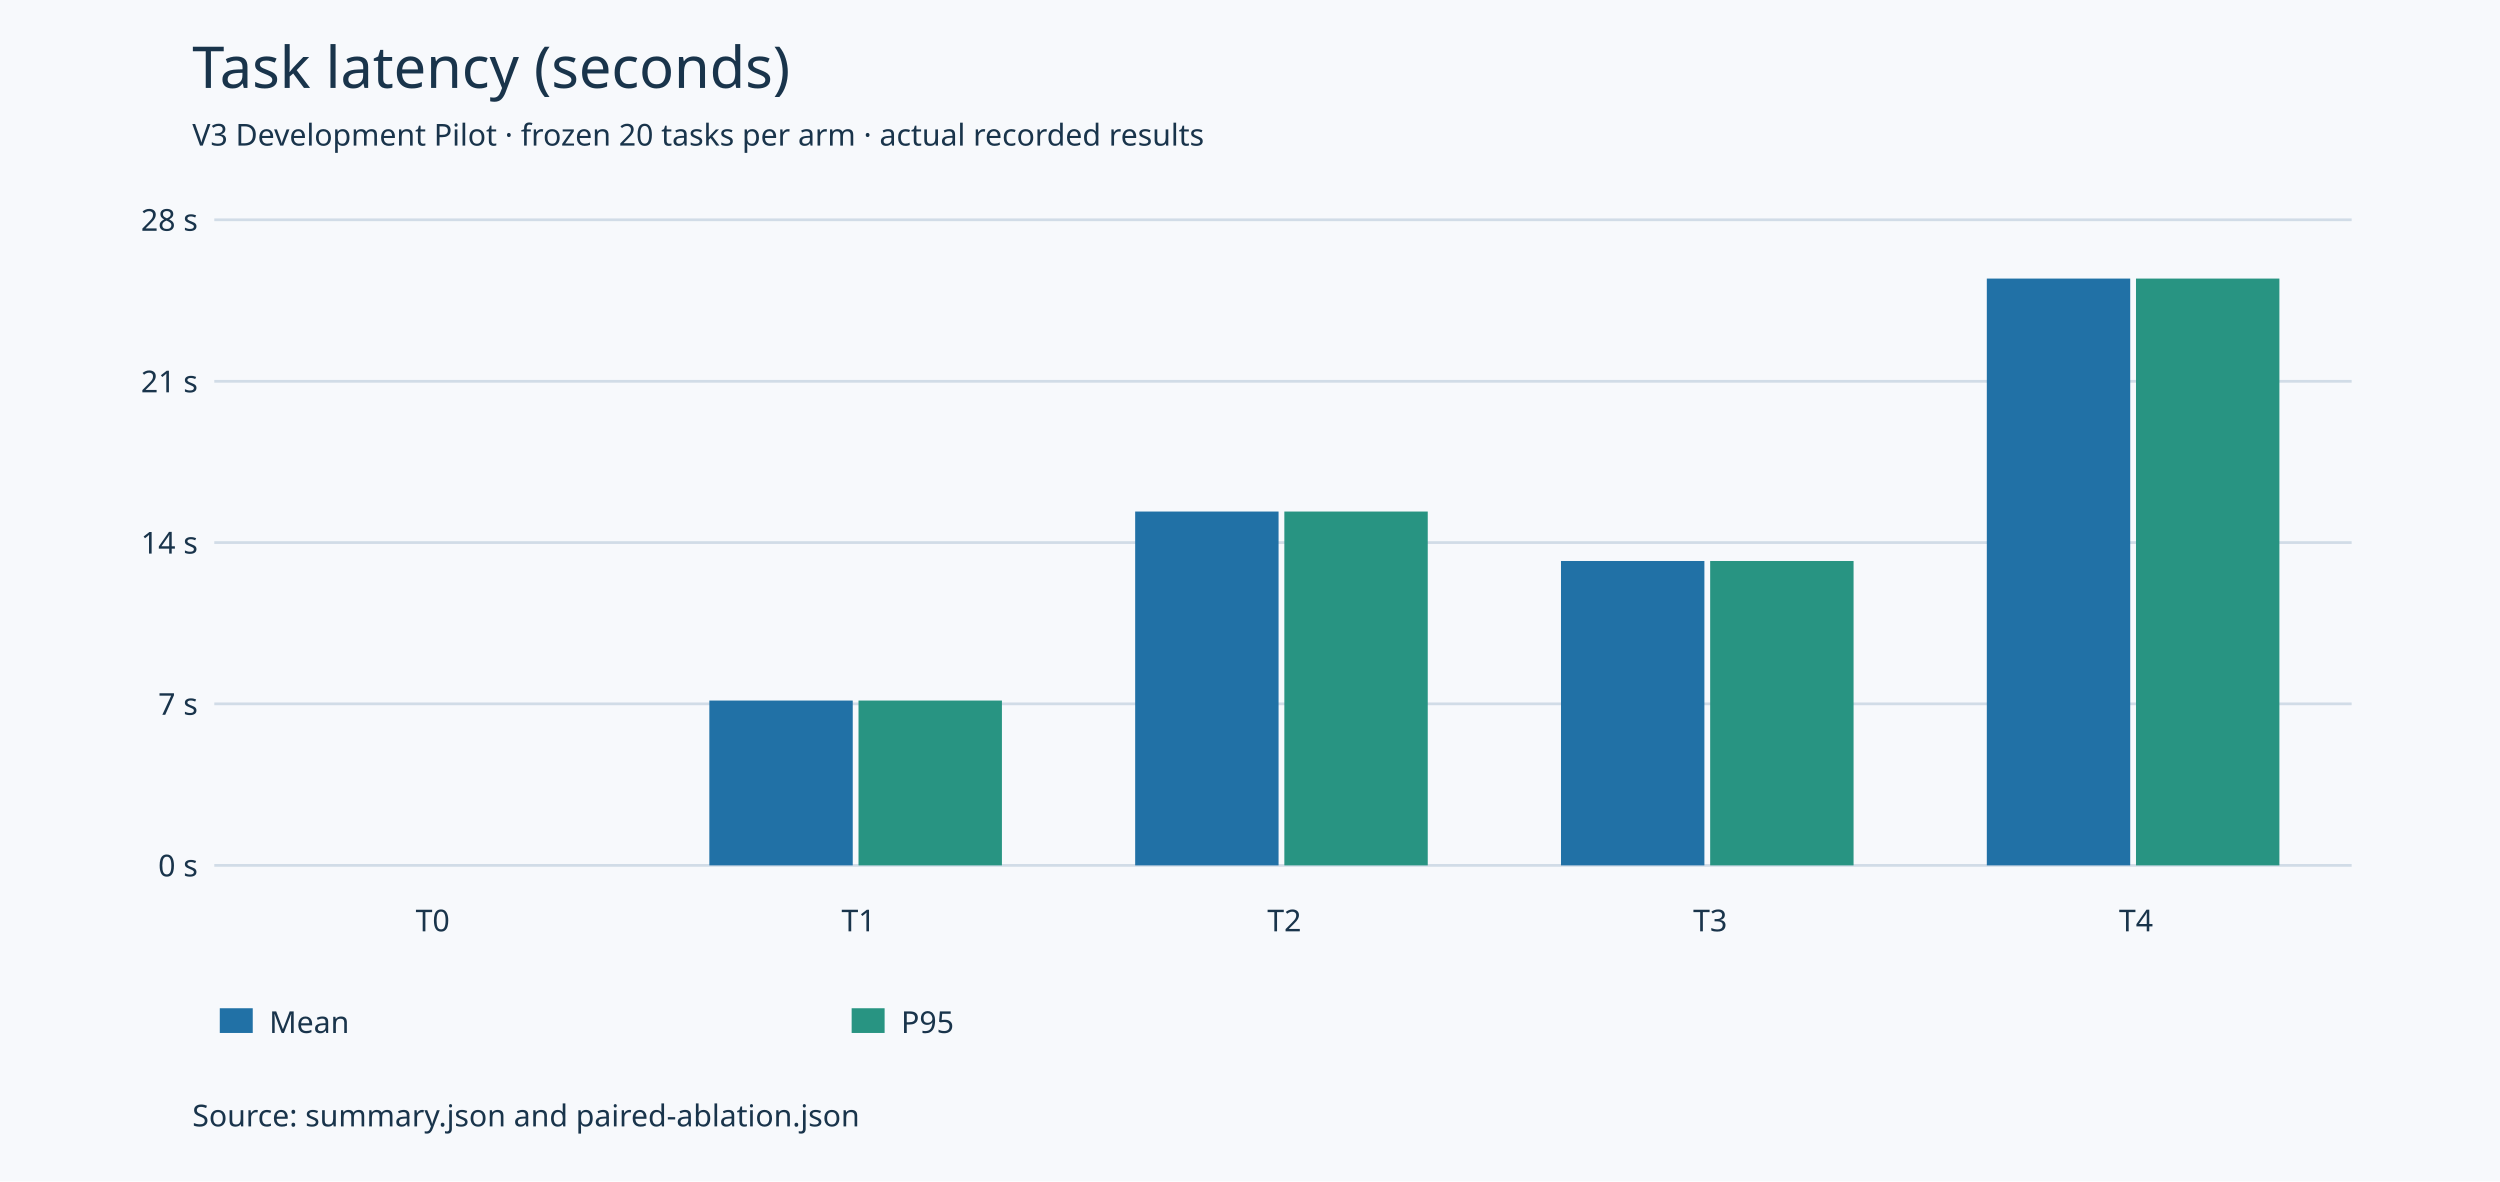
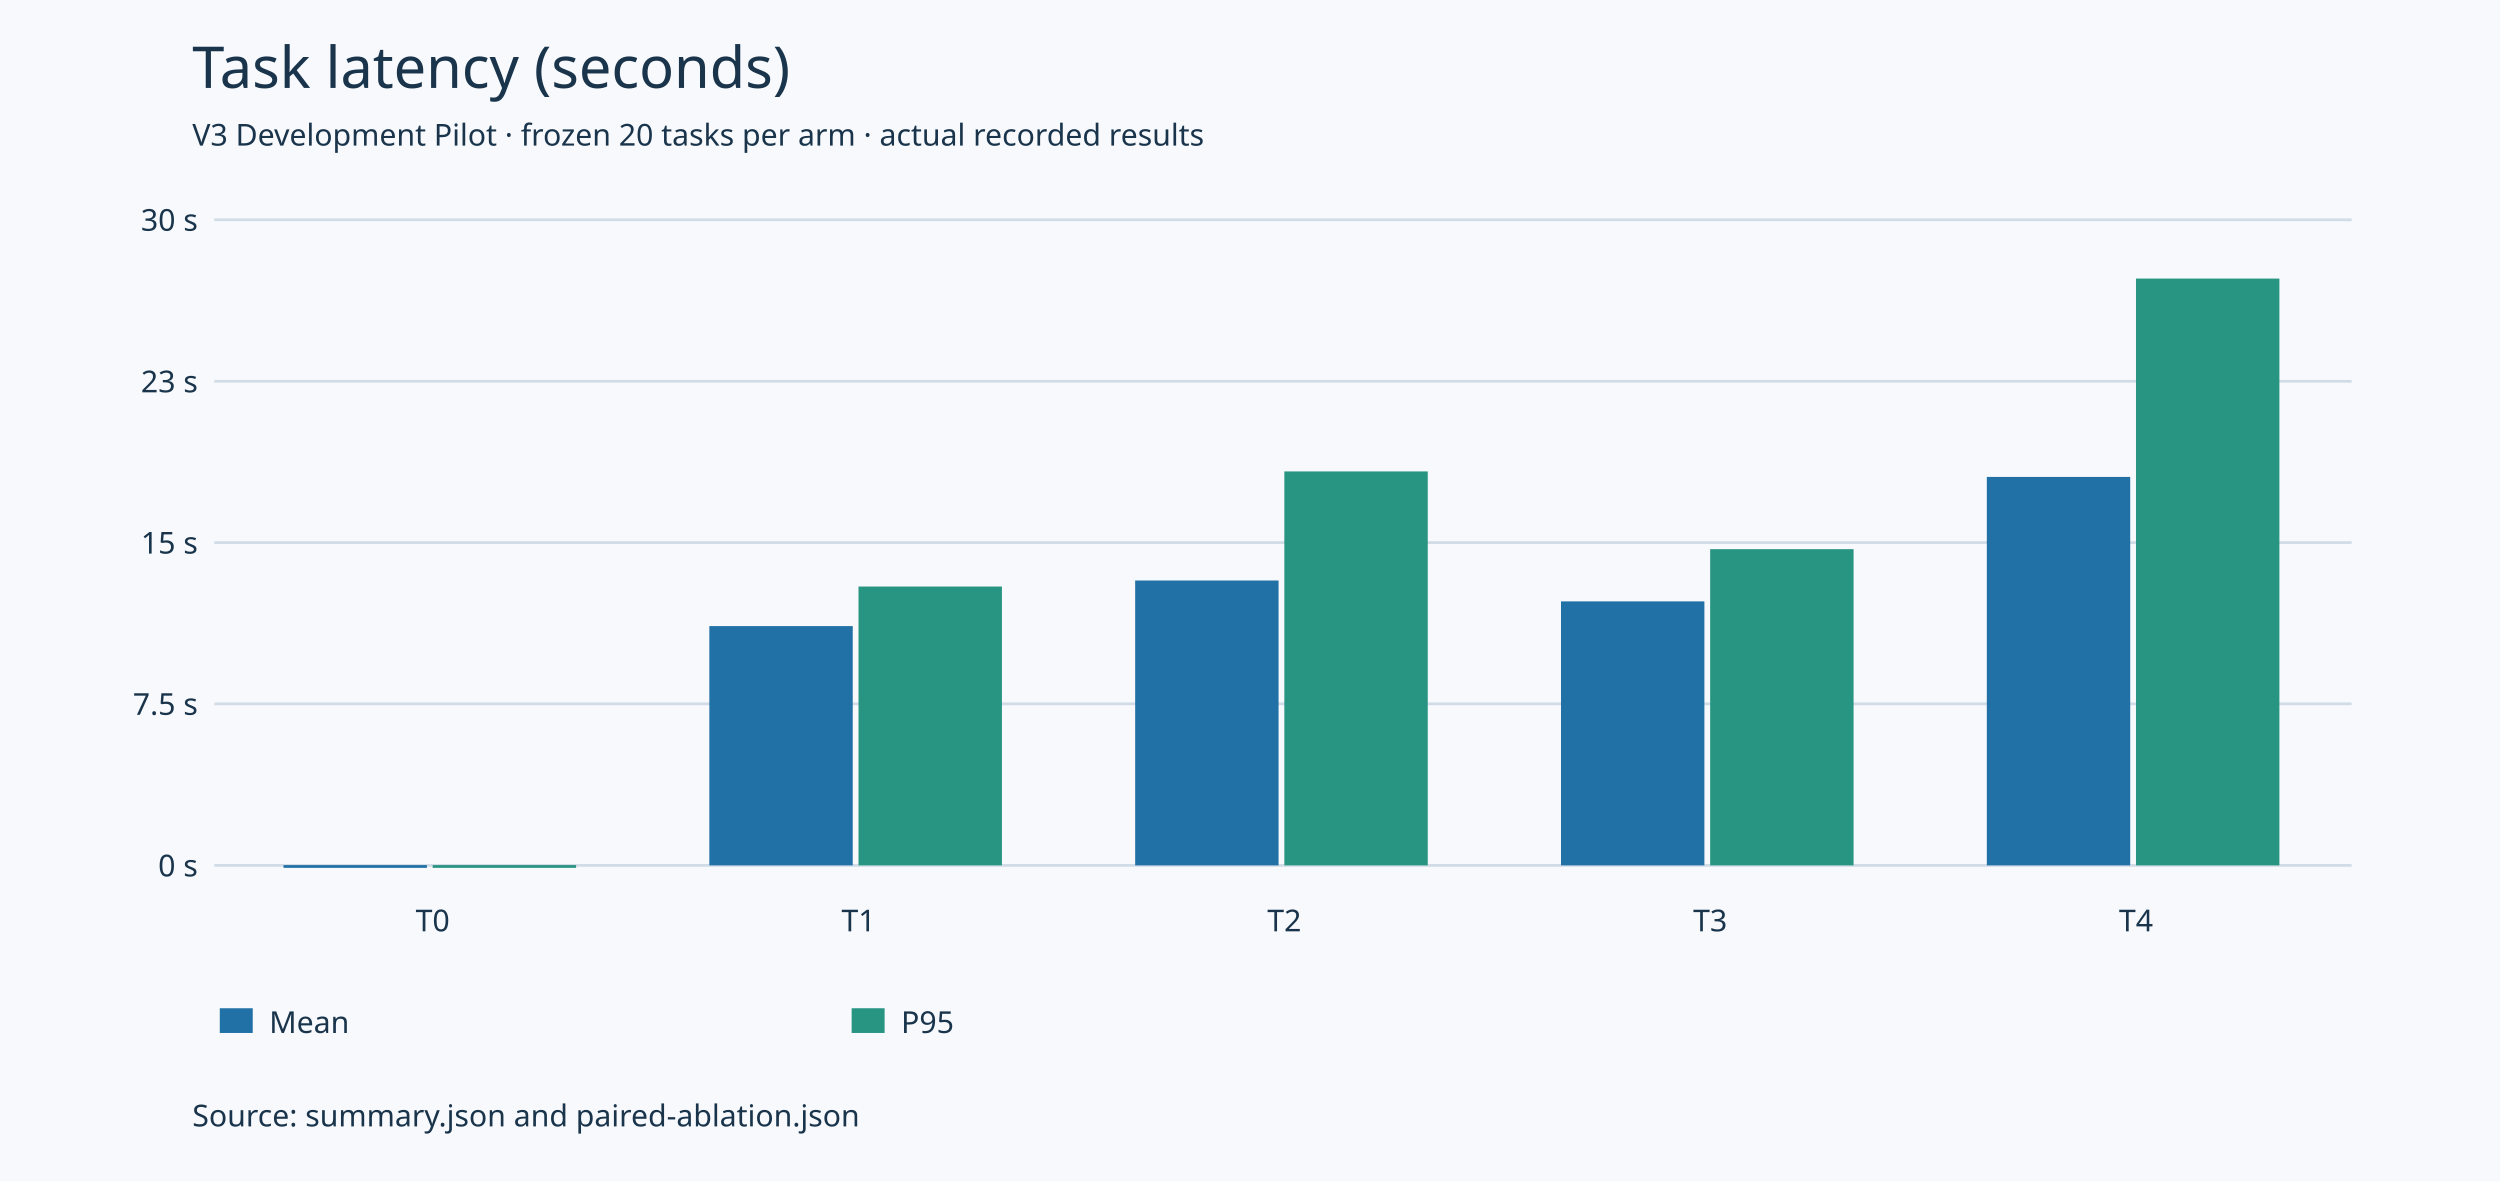
<svg xmlns="http://www.w3.org/2000/svg" width="910" height="430" viewBox="0 0 910 430" role="img">
  <rect width="910" height="430" fill="#f7f9fc" />
  <text x="70.0" y="32.0" text-anchor="start" font-size="21" font-family="sans-serif" fill="#19344b">Task latency (seconds)</text>
  <text x="70.0" y="53.0" text-anchor="start" font-size="11" font-family="sans-serif" fill="#19344b">V3 Development Pilot · frozen 20 tasks per arm · actual recorded results</text>
  <line x1="78" x2="856" y1="315.0" y2="315.0" stroke="#d1dce7" />
  <text x="72.0" y="319.0" text-anchor="end" font-size="11" font-family="sans-serif" fill="#19344b">0 s</text>
  <line x1="78" x2="856" y1="256.2" y2="256.2" stroke="#d1dce7" />
-   <text x="72.0" y="260.2" text-anchor="end" font-size="11" font-family="sans-serif" fill="#19344b">7 s</text>
+   <text x="72.0" y="260.2" text-anchor="end" font-size="11" font-family="sans-serif" fill="#19344b">7.5 s</text>
  <line x1="78" x2="856" y1="197.5" y2="197.5" stroke="#d1dce7" />
-   <text x="72.0" y="201.5" text-anchor="end" font-size="11" font-family="sans-serif" fill="#19344b">14 s</text>
+   <text x="72.0" y="201.5" text-anchor="end" font-size="11" font-family="sans-serif" fill="#19344b">15 s</text>
  <line x1="78" x2="856" y1="138.8" y2="138.8" stroke="#d1dce7" />
-   <text x="72.0" y="142.8" text-anchor="end" font-size="11" font-family="sans-serif" fill="#19344b">21 s</text>
+   <text x="72.0" y="142.8" text-anchor="end" font-size="11" font-family="sans-serif" fill="#19344b">23 s</text>
  <line x1="78" x2="856" y1="80.0" y2="80.0" stroke="#d1dce7" />
-   <text x="72.0" y="84.0" text-anchor="end" font-size="11" font-family="sans-serif" fill="#19344b">28 s</text>
+   <text x="72.0" y="84.0" text-anchor="end" font-size="11" font-family="sans-serif" fill="#19344b">30 s</text>
  <text x="157.5" y="339.0" text-anchor="middle" font-size="11" font-family="sans-serif" fill="#19344b">T0</text>
+   <rect x="103.2" y="314.9" width="52.2" height="1.0" fill="#2171a6" />
+   <rect x="157.5" y="314.9" width="52.2" height="1.0" fill="#289482" />
  <text x="312.5" y="339.0" text-anchor="middle" font-size="11" font-family="sans-serif" fill="#19344b">T1</text>
-   <rect x="258.2" y="255.0" width="52.2" height="60.0" fill="#2171a6" />
-   <rect x="312.5" y="255.0" width="52.2" height="60.0" fill="#289482" />
+   <rect x="258.2" y="227.9" width="52.2" height="87.1" fill="#2171a6" />
+   <rect x="312.5" y="213.5" width="52.2" height="101.5" fill="#289482" />
  <text x="467.5" y="339.0" text-anchor="middle" font-size="11" font-family="sans-serif" fill="#19344b">T2</text>
-   <rect x="413.2" y="186.2" width="52.2" height="128.8" fill="#2171a6" />
-   <rect x="467.5" y="186.2" width="52.2" height="128.8" fill="#289482" />
+   <rect x="413.2" y="211.3" width="52.2" height="103.7" fill="#2171a6" />
+   <rect x="467.5" y="171.6" width="52.2" height="143.4" fill="#289482" />
  <text x="622.5" y="339.0" text-anchor="middle" font-size="11" font-family="sans-serif" fill="#19344b">T3</text>
-   <rect x="568.2" y="204.2" width="52.2" height="110.8" fill="#2171a6" />
-   <rect x="622.5" y="204.2" width="52.2" height="110.8" fill="#289482" />
+   <rect x="568.2" y="218.9" width="52.2" height="96.1" fill="#2171a6" />
+   <rect x="622.5" y="199.9" width="52.2" height="115.1" fill="#289482" />
  <text x="777.5" y="339.0" text-anchor="middle" font-size="11" font-family="sans-serif" fill="#19344b">T4</text>
-   <rect x="723.2" y="101.4" width="52.2" height="213.6" fill="#2171a6" />
+   <rect x="723.2" y="173.6" width="52.2" height="141.4" fill="#2171a6" />
  <rect x="777.5" y="101.4" width="52.2" height="213.6" fill="#289482" />
  <rect x="80" y="367" width="12" height="9" fill="#2171a6" />
  <text x="98.0" y="376.0" text-anchor="start" font-size="11" font-family="sans-serif" fill="#19344b">Mean</text>
  <rect x="310" y="367" width="12" height="9" fill="#289482" />
  <text x="328.0" y="376.0" text-anchor="start" font-size="11" font-family="sans-serif" fill="#19344b">P95</text>
  <text x="70.0" y="410.0" text-anchor="start" font-size="11" font-family="sans-serif" fill="#19344b">Source: summary.json and paired-ablation.json</text>
</svg>
